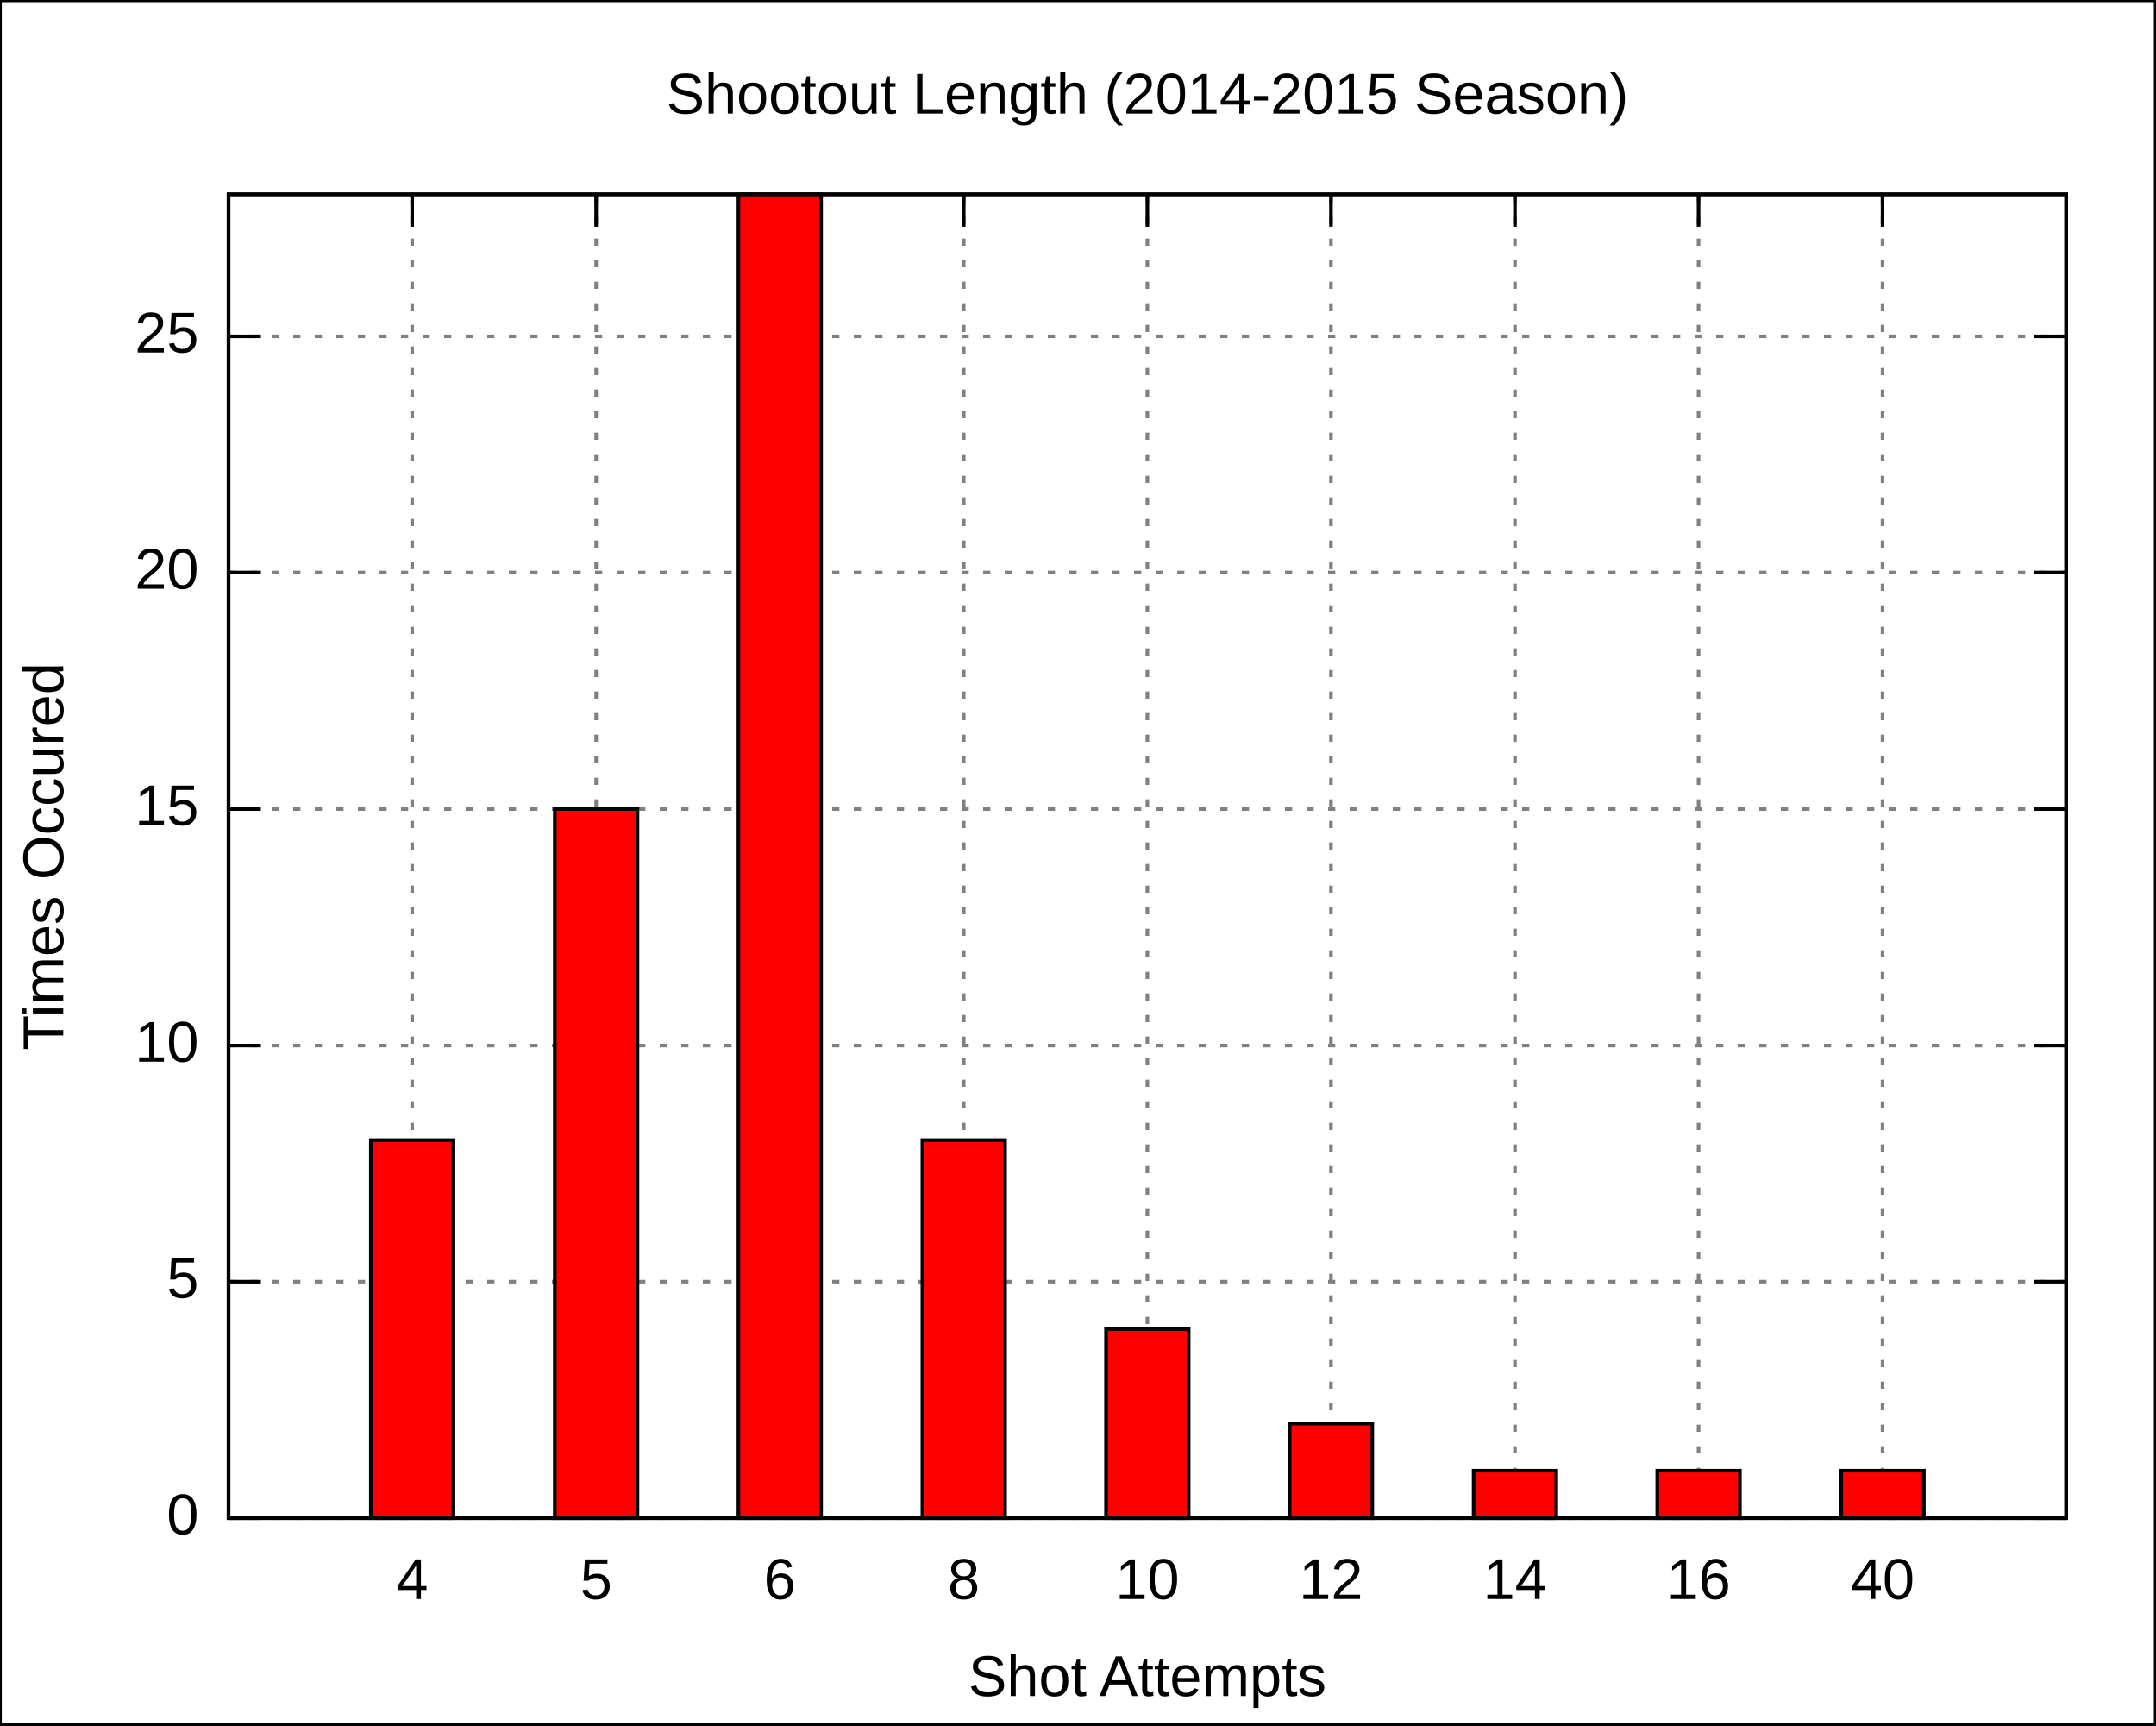
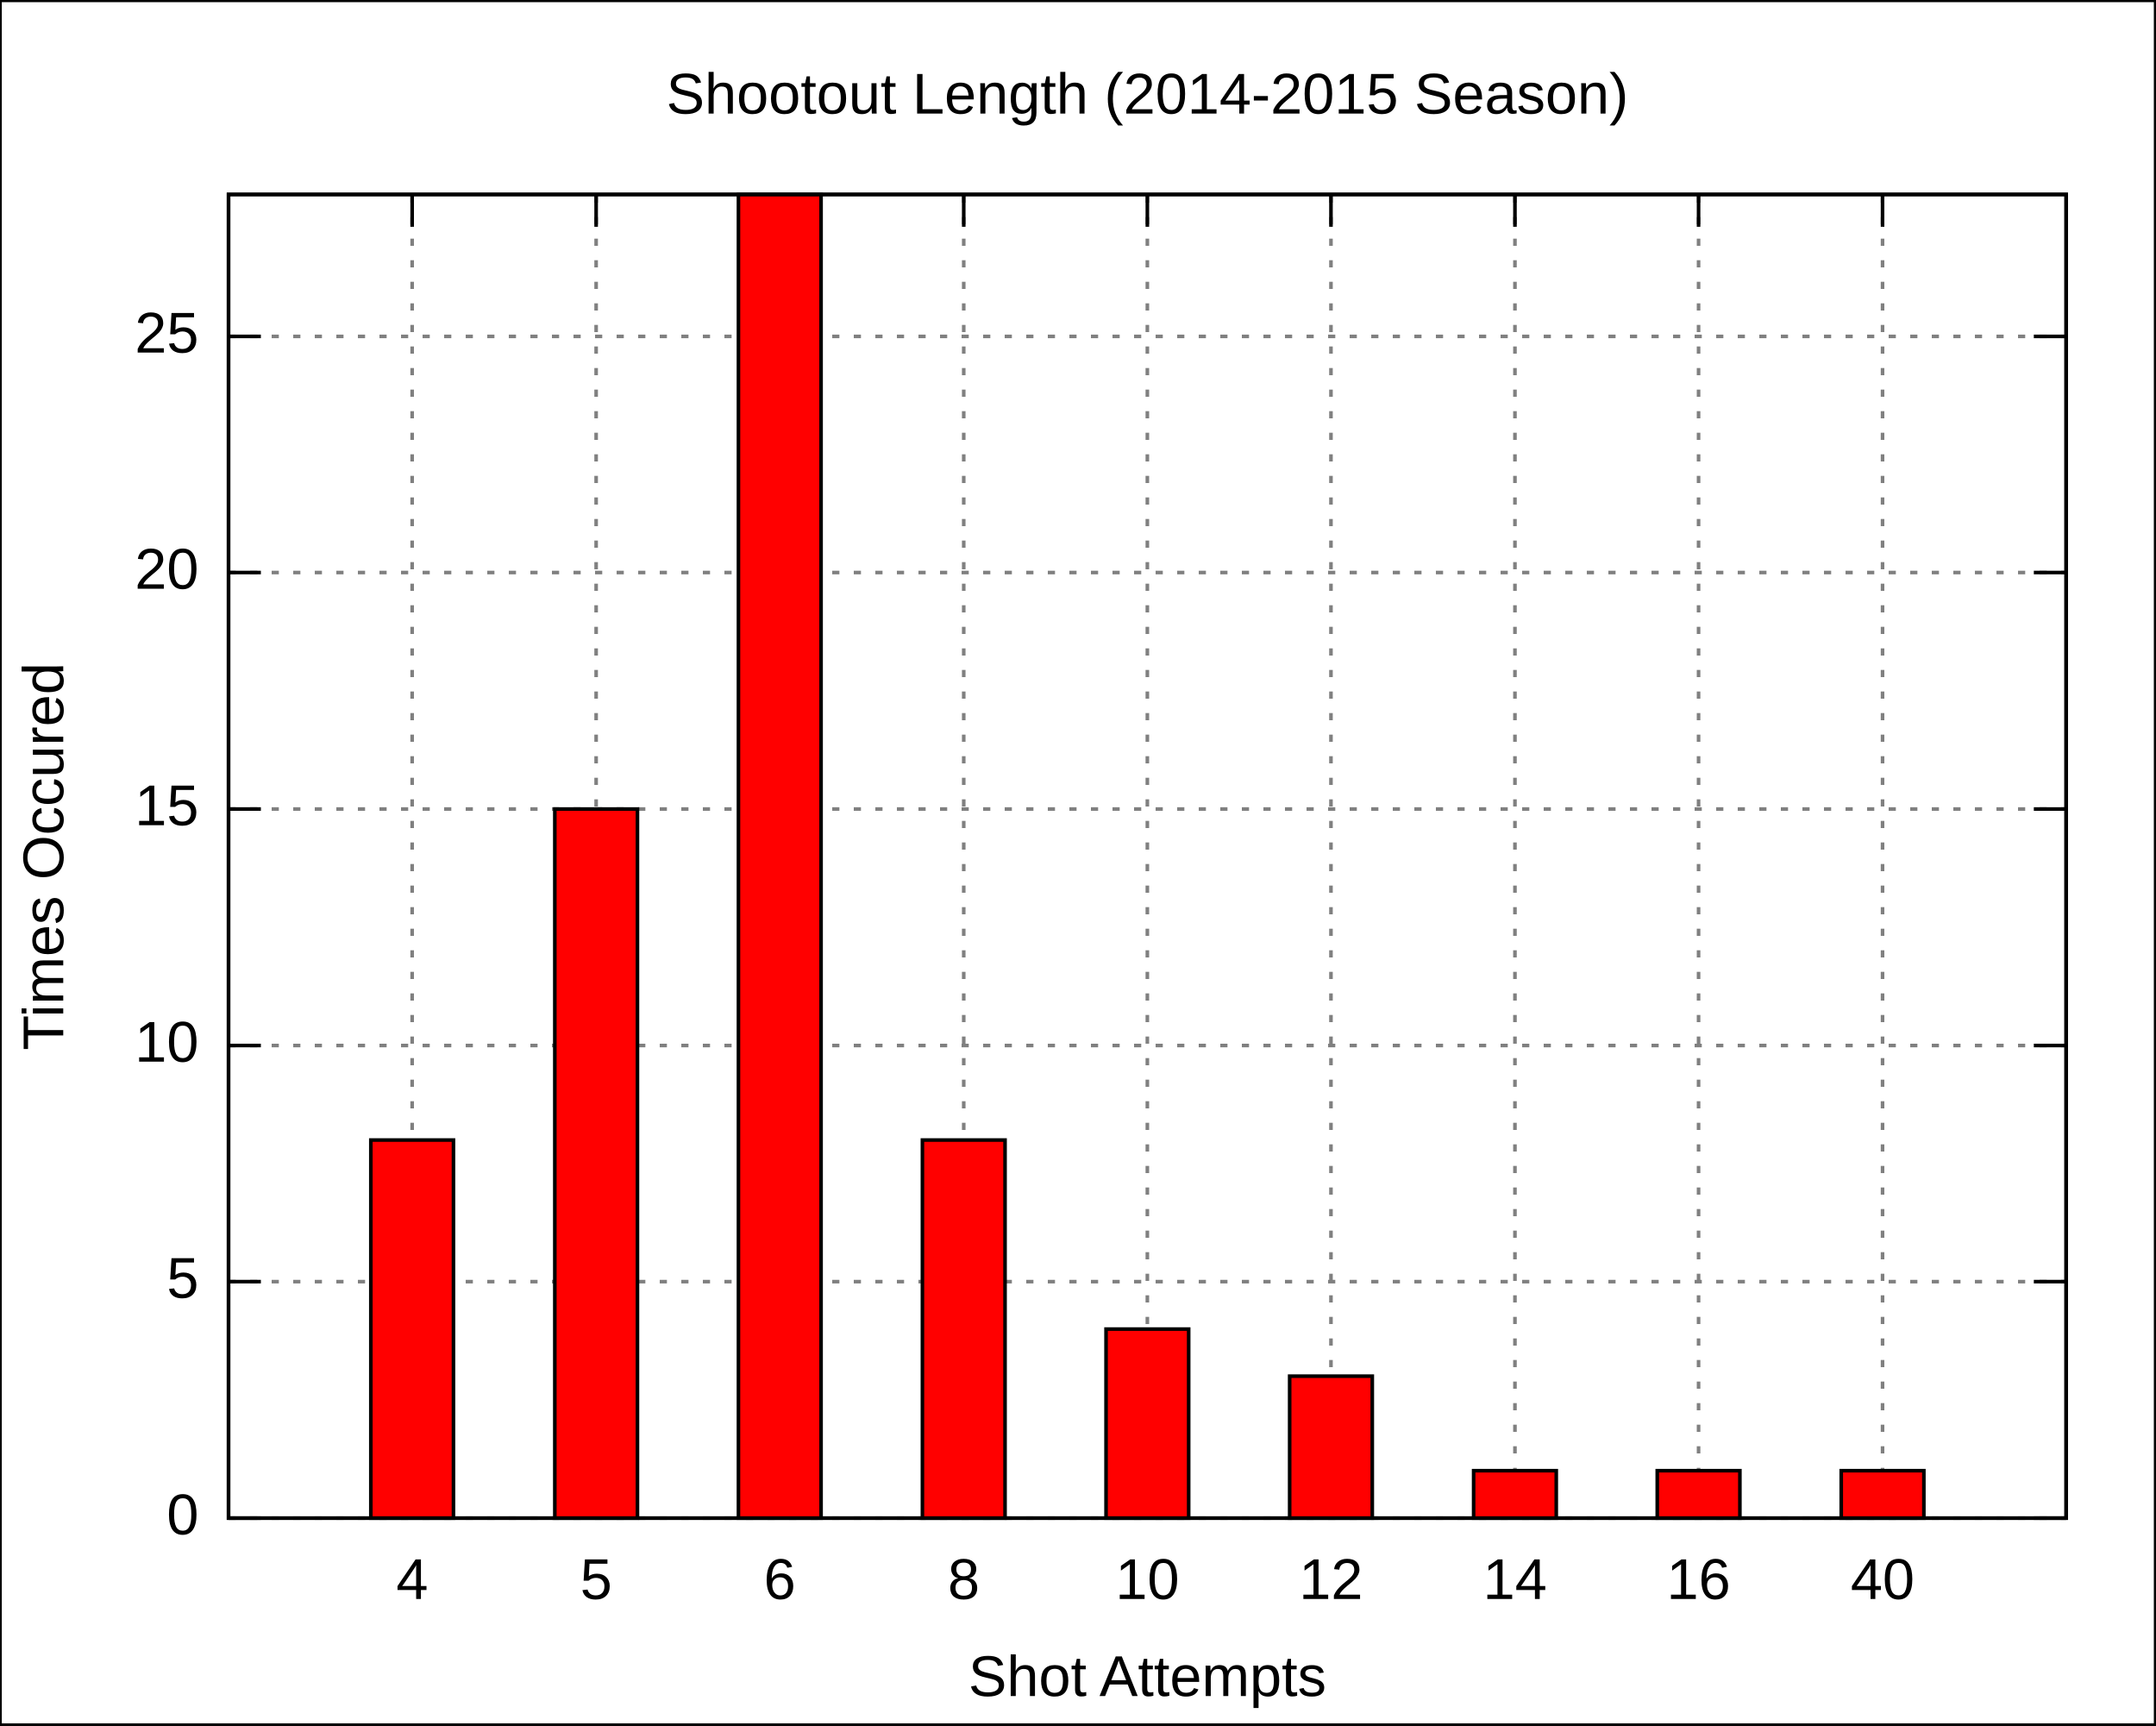
<svg xmlns="http://www.w3.org/2000/svg" xmlns:xlink="http://www.w3.org/1999/xlink" width="600" height="480" viewBox="0 0 600 480">
  <g id="gnuplot_canvas">
    <rect x="0" y="0" width="600" height="480" fill="none" />
    <defs>
      <circle id="gpDot" r="0.5" stroke-width="0.5" />
      <path id="gpPt0" stroke-width="0.222" stroke="currentColor" d="M-1,0 h2 M0,-1 v2" />
      <path id="gpPt1" stroke-width="0.222" stroke="currentColor" d="M-1,-1 L1,1 M1,-1 L-1,1" />
      <path id="gpPt2" stroke-width="0.222" stroke="currentColor" d="M-1,0 L1,0 M0,-1 L0,1 M-1,-1 L1,1 M-1,1 L1,-1" />
      <rect id="gpPt3" stroke-width="0.222" stroke="currentColor" x="-1" y="-1" width="2" height="2" />
      <rect id="gpPt4" stroke-width="0.222" stroke="currentColor" fill="currentColor" x="-1" y="-1" width="2" height="2" />
      <circle id="gpPt5" stroke-width="0.222" stroke="currentColor" cx="0" cy="0" r="1" />
      <use xlink:href="#gpPt5" id="gpPt6" fill="currentColor" stroke="none" />
      <path id="gpPt7" stroke-width="0.222" stroke="currentColor" d="M0,-1.33 L-1.33,0.67 L1.33,0.67 z" />
      <use xlink:href="#gpPt7" id="gpPt8" fill="currentColor" stroke="none" />
      <use xlink:href="#gpPt7" id="gpPt9" stroke="currentColor" transform="rotate(180)" />
      <use xlink:href="#gpPt9" id="gpPt10" fill="currentColor" stroke="none" />
      <use xlink:href="#gpPt3" id="gpPt11" stroke="currentColor" transform="rotate(45)" />
      <use xlink:href="#gpPt11" id="gpPt12" fill="currentColor" stroke="none" />
    </defs>
    <g style="fill:none; color:white; stroke:currentColor; stroke-width:1.00; stroke-linecap:butt; stroke-linejoin:miter">
</g>
    <g style="fill:none; color:black; stroke:currentColor; stroke-width:1.00; stroke-linecap:butt; stroke-linejoin:miter">
      <g style="stroke:none; shape-rendering:crispEdges">
        <polygon fill="rgb(255, 255, 255)" points="0.0,480.0 599.9,480.0 599.9,0.1 0.0,0.1 " />
      </g>
      <path stroke="black" d="M0.0,480.0 L0.0,0.1 L599.9,0.1 L599.9,480.0 L0.0,480.0  " />
    </g>
    <g style="fill:none; color:gray; stroke:currentColor; stroke-width:1.00; stroke-linecap:butt; stroke-linejoin:miter">
      <path stroke="gray" stroke-dasharray=" 2,4" class="gridline" d="M63.6,422.4 L575.0,422.4  " />
    </g>
    <g style="fill:none; color:black; stroke:currentColor; stroke-width:1.00; stroke-linecap:butt; stroke-linejoin:miter">
      <path stroke="black" d="M63.6,422.4 L72.6,422.4 M575.0,422.4 L566.0,422.4  " />
      <g transform="translate(55.3,426.9)" style="stroke:none; fill:black; font-family:Arial; font-size:12.00pt; text-anchor:end">
        <text> 0</text>
      </g>
    </g>
    <g style="fill:none; color:gray; stroke:currentColor; stroke-width:1.00; stroke-linecap:butt; stroke-linejoin:miter">
      <path stroke="gray" stroke-dasharray=" 2,4" class="gridline" d="M63.6,356.6 L575.0,356.6  " />
    </g>
    <g style="fill:none; color:black; stroke:currentColor; stroke-width:1.00; stroke-linecap:butt; stroke-linejoin:miter">
      <path stroke="black" d="M63.6,356.6 L72.6,356.6 M575.0,356.6 L566.0,356.6  " />
      <g transform="translate(55.3,361.1)" style="stroke:none; fill:black; font-family:Arial; font-size:12.00pt; text-anchor:end">
        <text> 5</text>
      </g>
    </g>
    <g style="fill:none; color:gray; stroke:currentColor; stroke-width:1.00; stroke-linecap:butt; stroke-linejoin:miter">
      <path stroke="gray" stroke-dasharray=" 2,4" class="gridline" d="M63.6,290.9 L575.0,290.9  " />
    </g>
    <g style="fill:none; color:black; stroke:currentColor; stroke-width:1.00; stroke-linecap:butt; stroke-linejoin:miter">
      <path stroke="black" d="M63.6,290.9 L72.6,290.9 M575.0,290.9 L566.0,290.9  " />
      <g transform="translate(55.3,295.4)" style="stroke:none; fill:black; font-family:Arial; font-size:12.00pt; text-anchor:end">
        <text> 10</text>
      </g>
    </g>
    <g style="fill:none; color:gray; stroke:currentColor; stroke-width:1.00; stroke-linecap:butt; stroke-linejoin:miter">
      <path stroke="gray" stroke-dasharray=" 2,4" class="gridline" d="M63.6,225.1 L575.0,225.1  " />
    </g>
    <g style="fill:none; color:black; stroke:currentColor; stroke-width:1.00; stroke-linecap:butt; stroke-linejoin:miter">
      <path stroke="black" d="M63.6,225.1 L72.6,225.1 M575.0,225.1 L566.0,225.1  " />
      <g transform="translate(55.3,229.6)" style="stroke:none; fill:black; font-family:Arial; font-size:12.00pt; text-anchor:end">
        <text> 15</text>
      </g>
    </g>
    <g style="fill:none; color:gray; stroke:currentColor; stroke-width:1.00; stroke-linecap:butt; stroke-linejoin:miter">
      <path stroke="gray" stroke-dasharray=" 2,4" class="gridline" d="M63.6,159.3 L575.0,159.3  " />
    </g>
    <g style="fill:none; color:black; stroke:currentColor; stroke-width:1.00; stroke-linecap:butt; stroke-linejoin:miter">
      <path stroke="black" d="M63.6,159.3 L72.6,159.3 M575.0,159.3 L566.0,159.3  " />
      <g transform="translate(55.3,163.8)" style="stroke:none; fill:black; font-family:Arial; font-size:12.00pt; text-anchor:end">
        <text> 20</text>
      </g>
    </g>
    <g style="fill:none; color:gray; stroke:currentColor; stroke-width:1.00; stroke-linecap:butt; stroke-linejoin:miter">
      <path stroke="gray" stroke-dasharray=" 2,4" class="gridline" d="M63.6,93.6 L575.0,93.6  " />
    </g>
    <g style="fill:none; color:black; stroke:currentColor; stroke-width:1.00; stroke-linecap:butt; stroke-linejoin:miter">
      <path stroke="black" d="M63.6,93.6 L72.6,93.6 M575.0,93.6 L566.0,93.6  " />
      <g transform="translate(55.3,98.1)" style="stroke:none; fill:black; font-family:Arial; font-size:12.00pt; text-anchor:end">
        <text> 25</text>
      </g>
    </g>
    <g style="fill:none; color:gray; stroke:currentColor; stroke-width:1.00; stroke-linecap:butt; stroke-linejoin:miter">
      <path stroke="gray" stroke-dasharray=" 2,4" class="gridline" d="M114.7,422.4 L114.7,54.1  " />
    </g>
    <g style="fill:none; color:black; stroke:currentColor; stroke-width:1.00; stroke-linecap:butt; stroke-linejoin:miter">
      <path stroke="black" d="M114.7,422.4 L114.7,413.4 M114.7,54.1 L114.7,63.1  " />
      <g transform="translate(114.7,444.9)" style="stroke:none; fill:black; font-family:Arial; font-size:12.00pt; text-anchor:middle">
        <text>4</text>
      </g>
    </g>
    <g style="fill:none; color:gray; stroke:currentColor; stroke-width:1.00; stroke-linecap:butt; stroke-linejoin:miter">
      <path stroke="gray" stroke-dasharray=" 2,4" class="gridline" d="M165.9,422.4 L165.9,54.1  " />
    </g>
    <g style="fill:none; color:black; stroke:currentColor; stroke-width:1.00; stroke-linecap:butt; stroke-linejoin:miter">
      <path stroke="black" d="M165.9,422.4 L165.9,413.4 M165.9,54.1 L165.9,63.1  " />
      <g transform="translate(165.9,444.9)" style="stroke:none; fill:black; font-family:Arial; font-size:12.00pt; text-anchor:middle">
        <text>5</text>
      </g>
    </g>
    <g style="fill:none; color:gray; stroke:currentColor; stroke-width:1.00; stroke-linecap:butt; stroke-linejoin:miter">
      <path stroke="gray" stroke-dasharray=" 2,4" class="gridline" d="M217.0,422.4 L217.0,54.1  " />
    </g>
    <g style="fill:none; color:black; stroke:currentColor; stroke-width:1.00; stroke-linecap:butt; stroke-linejoin:miter">
      <path stroke="black" d="M217.0,422.4 L217.0,413.4 M217.0,54.1 L217.0,63.1  " />
      <g transform="translate(217.0,444.9)" style="stroke:none; fill:black; font-family:Arial; font-size:12.00pt; text-anchor:middle">
        <text>6</text>
      </g>
    </g>
    <g style="fill:none; color:gray; stroke:currentColor; stroke-width:1.00; stroke-linecap:butt; stroke-linejoin:miter">
      <path stroke="gray" stroke-dasharray=" 2,4" class="gridline" d="M268.2,422.4 L268.2,54.1  " />
    </g>
    <g style="fill:none; color:black; stroke:currentColor; stroke-width:1.00; stroke-linecap:butt; stroke-linejoin:miter">
      <path stroke="black" d="M268.2,422.4 L268.2,413.4 M268.2,54.1 L268.2,63.1  " />
      <g transform="translate(268.2,444.9)" style="stroke:none; fill:black; font-family:Arial; font-size:12.00pt; text-anchor:middle">
        <text>8</text>
      </g>
    </g>
    <g style="fill:none; color:gray; stroke:currentColor; stroke-width:1.00; stroke-linecap:butt; stroke-linejoin:miter">
      <path stroke="gray" stroke-dasharray=" 2,4" class="gridline" d="M319.3,422.4 L319.3,54.1  " />
    </g>
    <g style="fill:none; color:black; stroke:currentColor; stroke-width:1.00; stroke-linecap:butt; stroke-linejoin:miter">
      <path stroke="black" d="M319.3,422.4 L319.3,413.4 M319.3,54.1 L319.3,63.1  " />
      <g transform="translate(319.3,444.9)" style="stroke:none; fill:black; font-family:Arial; font-size:12.00pt; text-anchor:middle">
        <text>10</text>
      </g>
    </g>
    <g style="fill:none; color:gray; stroke:currentColor; stroke-width:1.00; stroke-linecap:butt; stroke-linejoin:miter">
      <path stroke="gray" stroke-dasharray=" 2,4" class="gridline" d="M370.4,422.4 L370.4,54.1  " />
    </g>
    <g style="fill:none; color:black; stroke:currentColor; stroke-width:1.00; stroke-linecap:butt; stroke-linejoin:miter">
      <path stroke="black" d="M370.4,422.4 L370.4,413.4 M370.4,54.1 L370.4,63.1  " />
      <g transform="translate(370.4,444.9)" style="stroke:none; fill:black; font-family:Arial; font-size:12.00pt; text-anchor:middle">
        <text>12</text>
      </g>
    </g>
    <g style="fill:none; color:gray; stroke:currentColor; stroke-width:1.00; stroke-linecap:butt; stroke-linejoin:miter">
      <path stroke="gray" stroke-dasharray=" 2,4" class="gridline" d="M421.6,422.4 L421.6,54.1  " />
    </g>
    <g style="fill:none; color:black; stroke:currentColor; stroke-width:1.00; stroke-linecap:butt; stroke-linejoin:miter">
      <path stroke="black" d="M421.6,422.4 L421.6,413.4 M421.6,54.1 L421.6,63.1  " />
      <g transform="translate(421.6,444.9)" style="stroke:none; fill:black; font-family:Arial; font-size:12.00pt; text-anchor:middle">
        <text>14</text>
      </g>
    </g>
    <g style="fill:none; color:gray; stroke:currentColor; stroke-width:1.00; stroke-linecap:butt; stroke-linejoin:miter">
      <path stroke="gray" stroke-dasharray=" 2,4" class="gridline" d="M472.7,422.4 L472.7,54.1  " />
    </g>
    <g style="fill:none; color:black; stroke:currentColor; stroke-width:1.00; stroke-linecap:butt; stroke-linejoin:miter">
      <path stroke="black" d="M472.7,422.4 L472.7,413.4 M472.7,54.1 L472.7,63.1  " />
      <g transform="translate(472.7,444.9)" style="stroke:none; fill:black; font-family:Arial; font-size:12.00pt; text-anchor:middle">
        <text>16</text>
      </g>
    </g>
    <g style="fill:none; color:gray; stroke:currentColor; stroke-width:1.00; stroke-linecap:butt; stroke-linejoin:miter">
      <path stroke="gray" stroke-dasharray=" 2,4" class="gridline" d="M523.9,422.4 L523.9,54.1  " />
    </g>
    <g style="fill:none; color:black; stroke:currentColor; stroke-width:1.00; stroke-linecap:butt; stroke-linejoin:miter">
      <path stroke="black" d="M523.9,422.4 L523.9,413.4 M523.9,54.1 L523.9,63.1  " />
      <g transform="translate(523.9,444.9)" style="stroke:none; fill:black; font-family:Arial; font-size:12.00pt; text-anchor:middle">
        <text>40</text>
      </g>
      <path stroke="black" d="M63.6,54.1 L63.6,422.4 L575.0,422.4 L575.0,54.1 L63.6,54.1 Z  " />
      <g transform="translate(17.6,238.3) rotate(270)" style="stroke:none; fill:black; font-family:Arial; font-size:12.00pt; text-anchor:middle">
        <text>Times Occured</text>
      </g>
      <g transform="translate(319.3,471.9)" style="stroke:none; fill:black; font-family:Arial; font-size:12.00pt; text-anchor:middle">
        <text>Shot Attempts</text>
      </g>
      <g transform="translate(319.3,31.6)" style="stroke:none; fill:black; font-family:Arial; font-size:12.00pt; text-anchor:middle">
        <text>Shootout Length (2014-2015 Season)</text>
      </g>
    </g>
    <g id="gnuplot_plot_1">
      <g style="fill:none; color:red; stroke:currentColor; stroke-width:1.00; stroke-linecap:butt; stroke-linejoin:miter">
        <g style="stroke:none; shape-rendering:crispEdges">
          <polygon fill="red" points="103.2,422.4 126.3,422.4 126.3,317.1 103.2,317.1 " />
        </g>
        <path stroke="black" d="M103.2,422.4 L103.2,317.2 L126.2,317.2 L126.2,422.4 L103.2,422.4 Z  " />
        <g style="stroke:none; shape-rendering:crispEdges">
          <polygon fill="currentColor" points="154.4,422.4 177.5,422.4 177.5,225.0 154.4,225.0 " />
        </g>
        <path stroke="black" d="M154.4,422.4 L154.4,225.1 L177.4,225.1 L177.4,422.4 L154.4,422.4 Z  " />
        <g style="stroke:none; shape-rendering:crispEdges">
          <polygon fill="currentColor" points="205.5,422.4 228.6,422.4 228.6,54.0 205.5,54.0 " />
        </g>
        <path stroke="black" d="M205.5,422.4 L205.5,54.1 L228.5,54.1 L228.5,422.4 L205.5,422.4 Z  " />
        <g style="stroke:none; shape-rendering:crispEdges">
          <polygon fill="currentColor" points="256.7,422.4 279.8,422.4 279.8,317.1 256.7,317.1 " />
        </g>
        <path stroke="black" d="M256.7,422.4 L256.7,317.2 L279.7,317.2 L279.7,422.4 L256.7,422.4 Z  " />
        <g style="stroke:none; shape-rendering:crispEdges">
          <polygon fill="currentColor" points="307.8,422.4 330.9,422.4 330.9,369.7 307.8,369.7 " />
        </g>
        <path stroke="black" d="M307.8,422.4 L307.8,369.8 L330.8,369.8 L330.8,422.4 L307.8,422.4 Z  " />
        <g style="stroke:none; shape-rendering:crispEdges">
-           <polygon fill="currentColor" points="358.9,422.4 382.0,422.4 382.0,396.0 358.9,396.0 " />
-         </g>
-         <path stroke="black" d="M358.9,422.4 L358.9,396.1 L381.9,396.1 L381.9,422.4 L358.9,422.4 Z  " />
+           <polygon fill="currentColor" points="358.9,422.4 382.0,422.4 382.0,382.8 358.9,382.8 " />
+         </g>
+         <path stroke="black" d="M358.9,422.4 L358.9,382.9 L381.9,382.9 L381.9,422.4 L358.9,422.4 Z  " />
        <g style="stroke:none; shape-rendering:crispEdges">
          <polygon fill="currentColor" points="410.1,422.4 433.2,422.4 433.2,409.1 410.1,409.1 " />
        </g>
        <path stroke="black" d="M410.1,422.4 L410.1,409.2 L433.1,409.2 L433.1,422.4 L410.1,422.4 Z  " />
        <g style="stroke:none; shape-rendering:crispEdges">
          <polygon fill="currentColor" points="461.2,422.4 484.3,422.4 484.3,409.1 461.2,409.1 " />
        </g>
        <path stroke="black" d="M461.2,422.4 L461.2,409.2 L484.2,409.2 L484.2,422.4 L461.2,422.4 Z  " />
        <g style="stroke:none; shape-rendering:crispEdges">
          <polygon fill="currentColor" points="512.4,422.4 535.5,422.4 535.5,409.1 512.4,409.1 " />
        </g>
        <path stroke="black" d="M512.4,422.4 L512.4,409.2 L535.4,409.2 L535.4,422.4 L512.4,422.4 Z  " />
      </g>
    </g>
    <g style="fill:none; color:black; stroke:currentColor; stroke-width:1.00; stroke-linecap:butt; stroke-linejoin:miter">
      <path stroke="black" d="M63.6,54.1 L63.6,422.4 L575.0,422.4 L575.0,54.1 L63.6,54.1 Z  " />
    </g>
  </g>
</svg>
